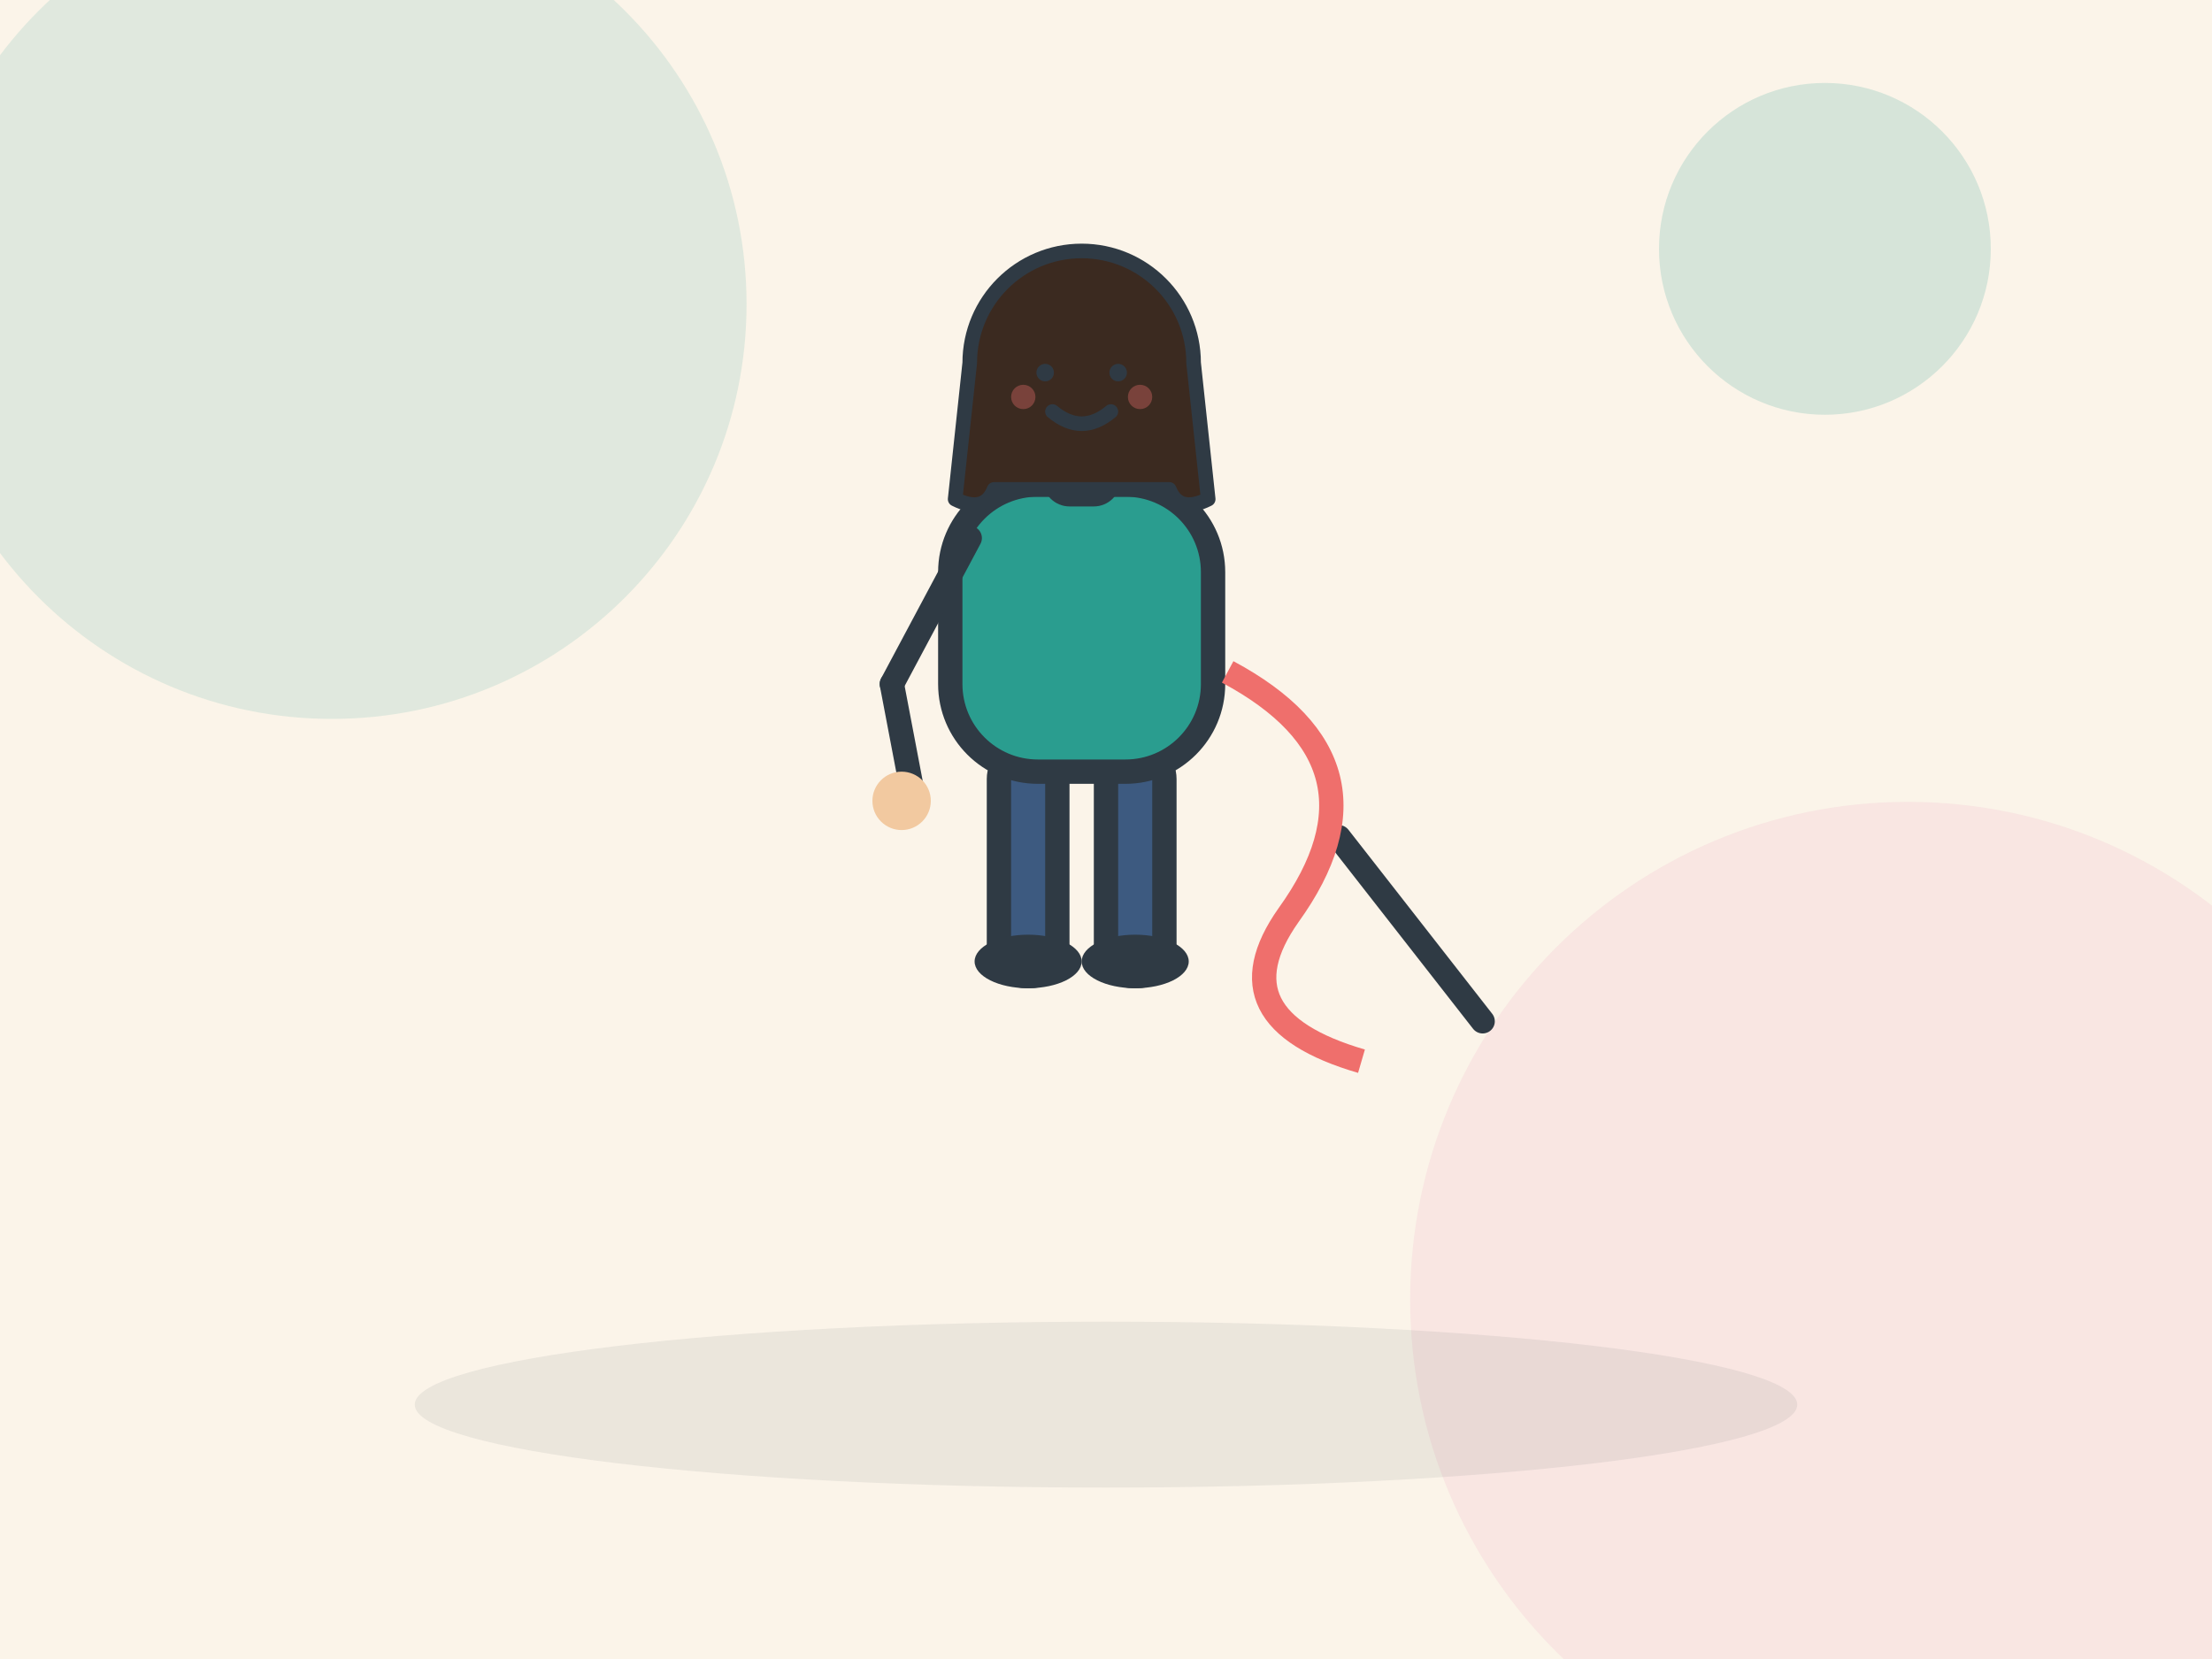
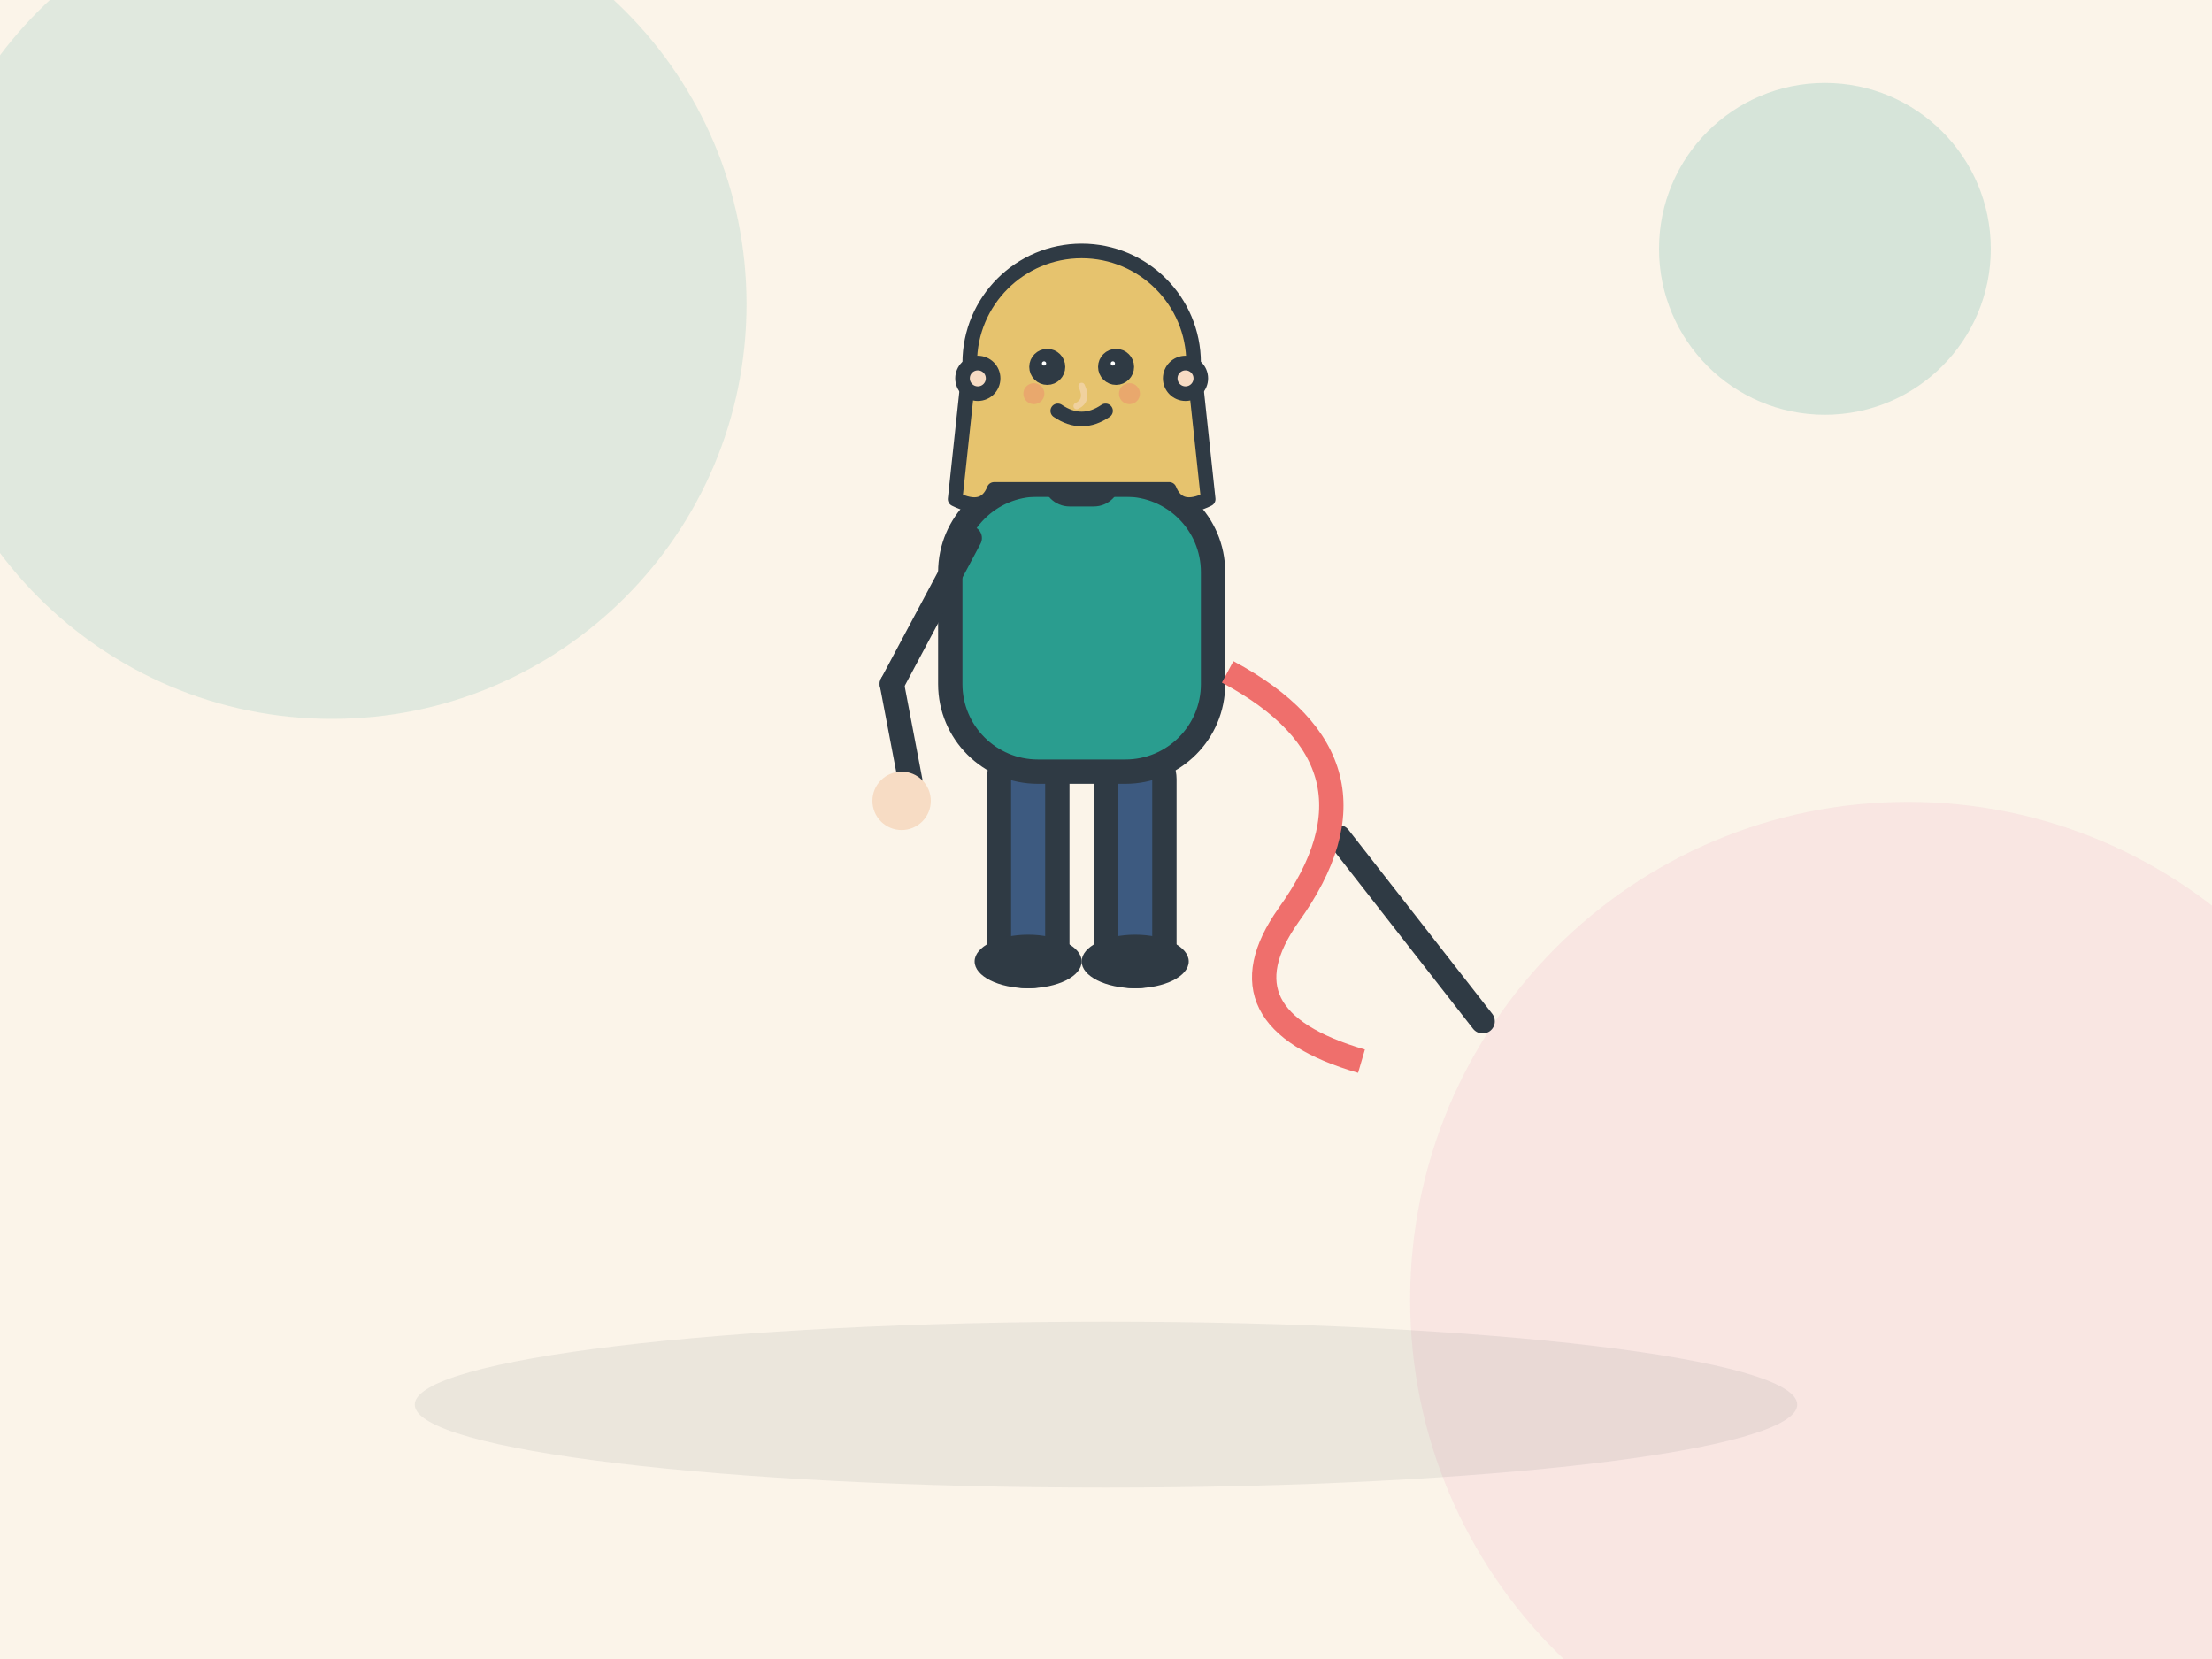
<svg xmlns="http://www.w3.org/2000/svg" viewBox="0 0 800 600" width="800" height="600">
  <rect x="0" y="0" width="800" height="600" rx="0" fill="#fbf4e9" />
  <circle cx="120" cy="110" r="150" fill="#2a9d8f" opacity="0.13" />
  <circle cx="690" cy="470" r="180" fill="#e78bb0" opacity="0.13" />
  <circle cx="660" cy="90" r="60" fill="#2a9d8f" opacity="0.18" />
  <ellipse cx="400" cy="508" rx="250" ry="30" fill="#2f3a44" opacity="0.08" />
  <g transform="translate(400 320) scale(1.1)">
    <g transform="translate(-8 30) scale(0.8)">
      <rect x="-34" y="-92" width="24" height="92" rx="11" fill="#3d5a80" stroke="#2f3a44" stroke-width="10" stroke-linejoin="round" stroke-linecap="round" />
      <rect x="10" y="-92" width="24" height="92" rx="11" fill="#3d5a80" stroke="#2f3a44" stroke-width="10" stroke-linejoin="round" stroke-linecap="round" />
      <ellipse cx="-22" cy="-6" rx="22" ry="11" fill="#2f3a44" />
      <ellipse cx="22" cy="-6" rx="22" ry="11" fill="#2f3a44" />
      <rect x="-54" y="-202" width="108" height="118" rx="36" fill="#2a9d8f" stroke="#2f3a44" stroke-width="10" stroke-linejoin="round" stroke-linecap="round" />
      <line x1="-46" y1="-180" x2="-78" y2="-120" stroke="#2f3a44" stroke-width="10" stroke-linejoin="round" stroke-linecap="round" />
      <line x1="-78" y1="-120" x2="-70" y2="-78" stroke="#2f3a44" stroke-width="10" stroke-linejoin="round" stroke-linecap="round" />
      <g transform="rotate(-38 -30 -182)">
        <line x1="0" y1="0" x2="0" y2="96" stroke="#2f3a44" stroke-width="10" stroke-linejoin="round" stroke-linecap="round" />
      </g>
-       <circle cx="-74" cy="-72" r="12" fill="#f2c9a0" />
-       <rect x="-13" y="-222" width="26" height="26" rx="8" fill="#f2c9a0" stroke="#2f3a44" stroke-width="6" stroke-linejoin="round" stroke-linecap="round" />
-       <circle cx="0" cy="-248" r="44" fill="#f2c9a0" stroke="#2f3a44" stroke-width="10" stroke-linejoin="round" stroke-linecap="round" />
-       <path d="M -46 -252 A 46 46 0 0 1 46 -252 L 52 -196 Q 40 -190 36 -200 L -36 -200 Q -40 -190 -52 -196 Z" fill="#3b2a20" stroke="#2f3a44" stroke-width="6" stroke-linejoin="round" stroke-linecap="round" />
-       <circle cx="-15" cy="-248" r="3.6" fill="#2f3a44" />
-       <circle cx="15" cy="-248" r="3.6" fill="#2f3a44" />
-       <path d="M -12 -232 Q 0 -222 12 -232" fill="none" stroke="#2f3a44" stroke-width="6" stroke-linejoin="round" stroke-linecap="round" />
-       <circle cx="-24" cy="-238" r="5" fill="#ef6f6c" opacity="0.35" />
-       <circle cx="24" cy="-238" r="5" fill="#ef6f6c" opacity="0.35" />
+       <circle cx="-74" cy="-72" r="12" fill="#f7dcc4" />
+       <rect x="-13" y="-222" width="26" height="26" rx="8" fill="#f7dcc4" stroke="#2f3a44" stroke-width="6" stroke-linejoin="round" stroke-linecap="round" />
+       <circle cx="0" cy="-248" r="44" fill="#f7dcc4" stroke="#2f3a44" stroke-width="10" stroke-linejoin="round" stroke-linecap="round" />
+       <path d="M -46 -252 A 46 46 0 0 1 46 -252 L 52 -196 Q 40 -190 36 -200 L -36 -200 Q -40 -190 -52 -196 Z" fill="#e6c36e" stroke="#2f3a44" stroke-width="6" stroke-linejoin="round" stroke-linecap="round" />
+       <circle cx="-42.68" cy="-245.643" r="6.286" fill="#f7dcc4" stroke="#2f3a44" stroke-width="6" stroke-linejoin="round" stroke-linecap="round" />
+       <circle cx="42.68" cy="-245.643" r="6.286" fill="#f7dcc4" stroke="#2f3a44" stroke-width="6" stroke-linejoin="round" stroke-linecap="round" />
+       <path d="M -20.429 -258.214 Q -14.143 -261.357 -7.857 -258.214" fill="none" stroke="#e6c36e" stroke-width="3.614" stroke-linecap="round" />
+       <path d="M 7.857 -258.214 Q 14.143 -261.357 20.429 -258.214" fill="none" stroke="#e6c36e" stroke-width="3.614" stroke-linecap="round" />
+       <circle cx="-14.143" cy="-250.357" r="4.4" fill="#4a7fb5" stroke="#2f3a44" stroke-width="6" stroke-linejoin="round" stroke-linecap="round" />
+       <circle cx="-14.143" cy="-250.357" r="1.936" fill="#2f3a44" />
+       <circle cx="-15.463" cy="-251.765" r="0.88" fill="#fff" />
+       <circle cx="14.143" cy="-250.357" r="4.4" fill="#4a7fb5" stroke="#2f3a44" stroke-width="6" stroke-linejoin="round" stroke-linecap="round" />
+       <circle cx="14.143" cy="-250.357" r="1.936" fill="#2f3a44" />
+       <circle cx="12.823" cy="-251.765" r="0.88" fill="#fff" />
+       <path d="M 0 -242.5 q 2.829 5.893 -2.043 8.25" fill="none" stroke="#f7dcc4" stroke-width="2.671" stroke-linecap="round" opacity="0.55" />
+       <path d="M -9.821 -232.286 Q 0 -225.607 9.821 -232.286" fill="none" stroke="#2f3a44" stroke-width="6" stroke-linejoin="round" stroke-linecap="round" />
+       <circle cx="-19.643" cy="-239.357" r="4.321" fill="#ef6f6c" opacity="0.32" />
+       <circle cx="19.643" cy="-239.357" r="4.321" fill="#ef6f6c" opacity="0.32" />
    </g>
    <path d="M 40 -70 Q 96 -40 60 10 Q 36 44 84 58" stroke="#ef6f6c" stroke-width="8" fill="none" />
  </g>
</svg>
